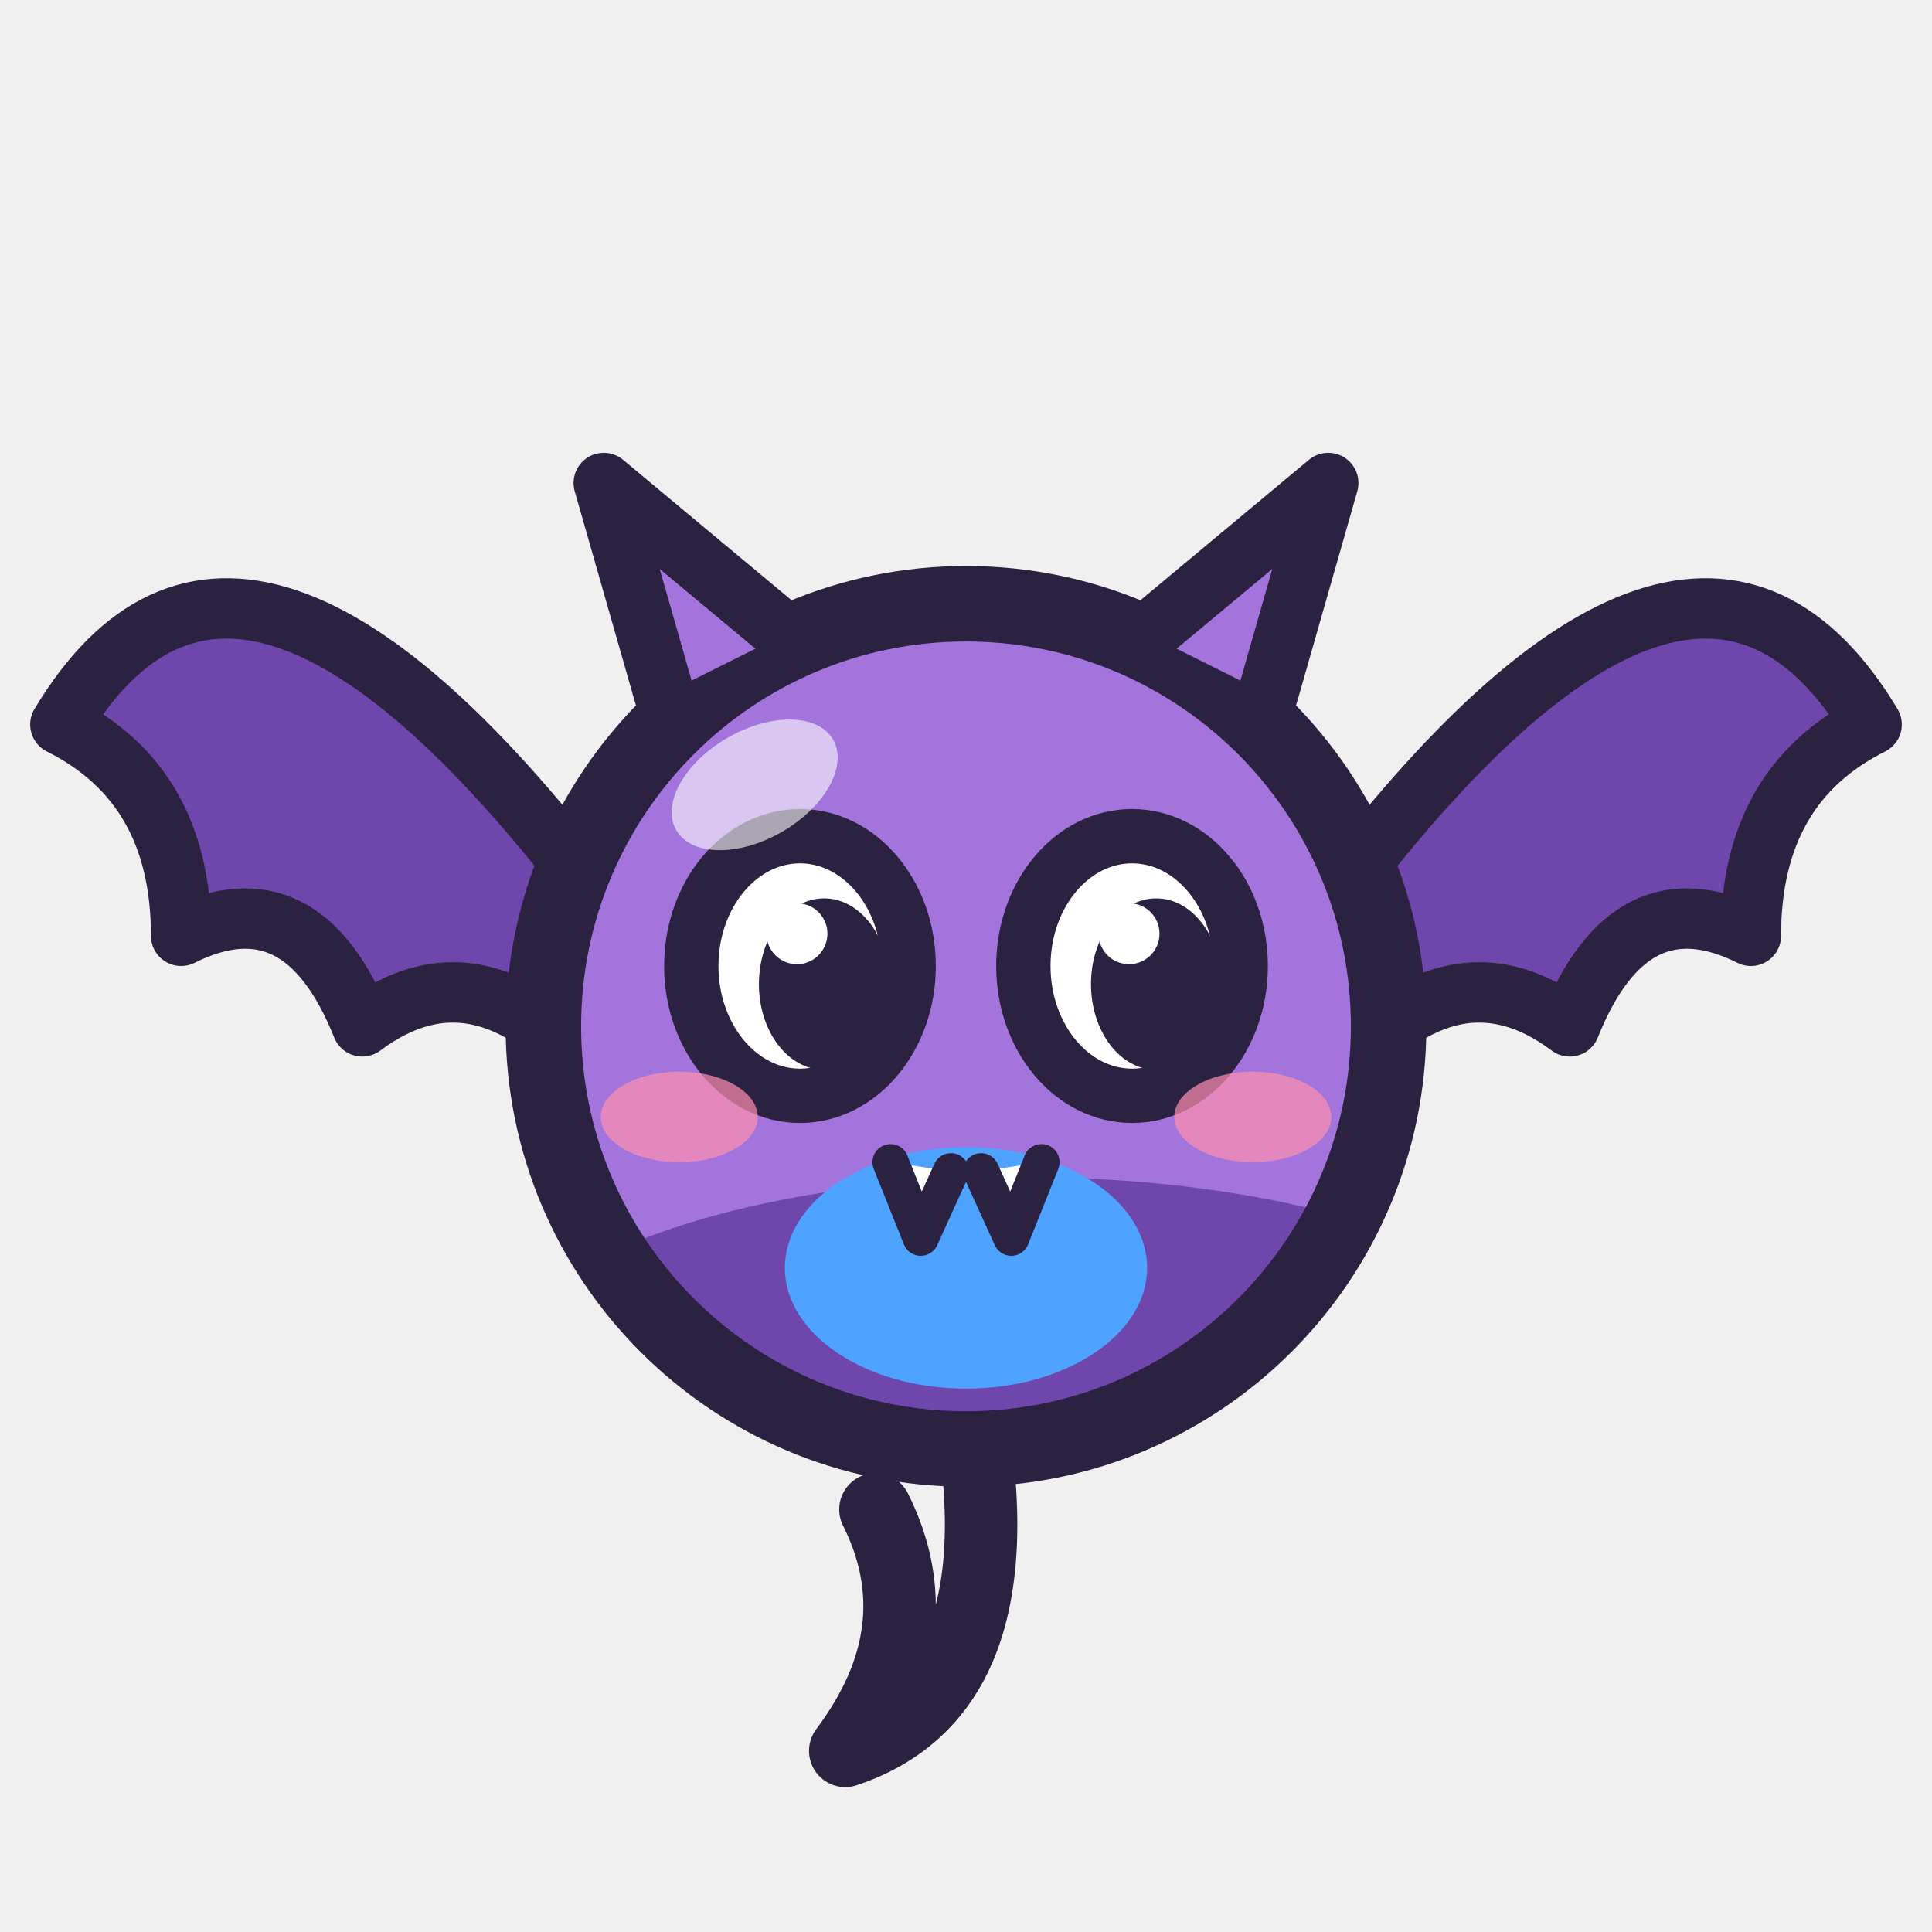
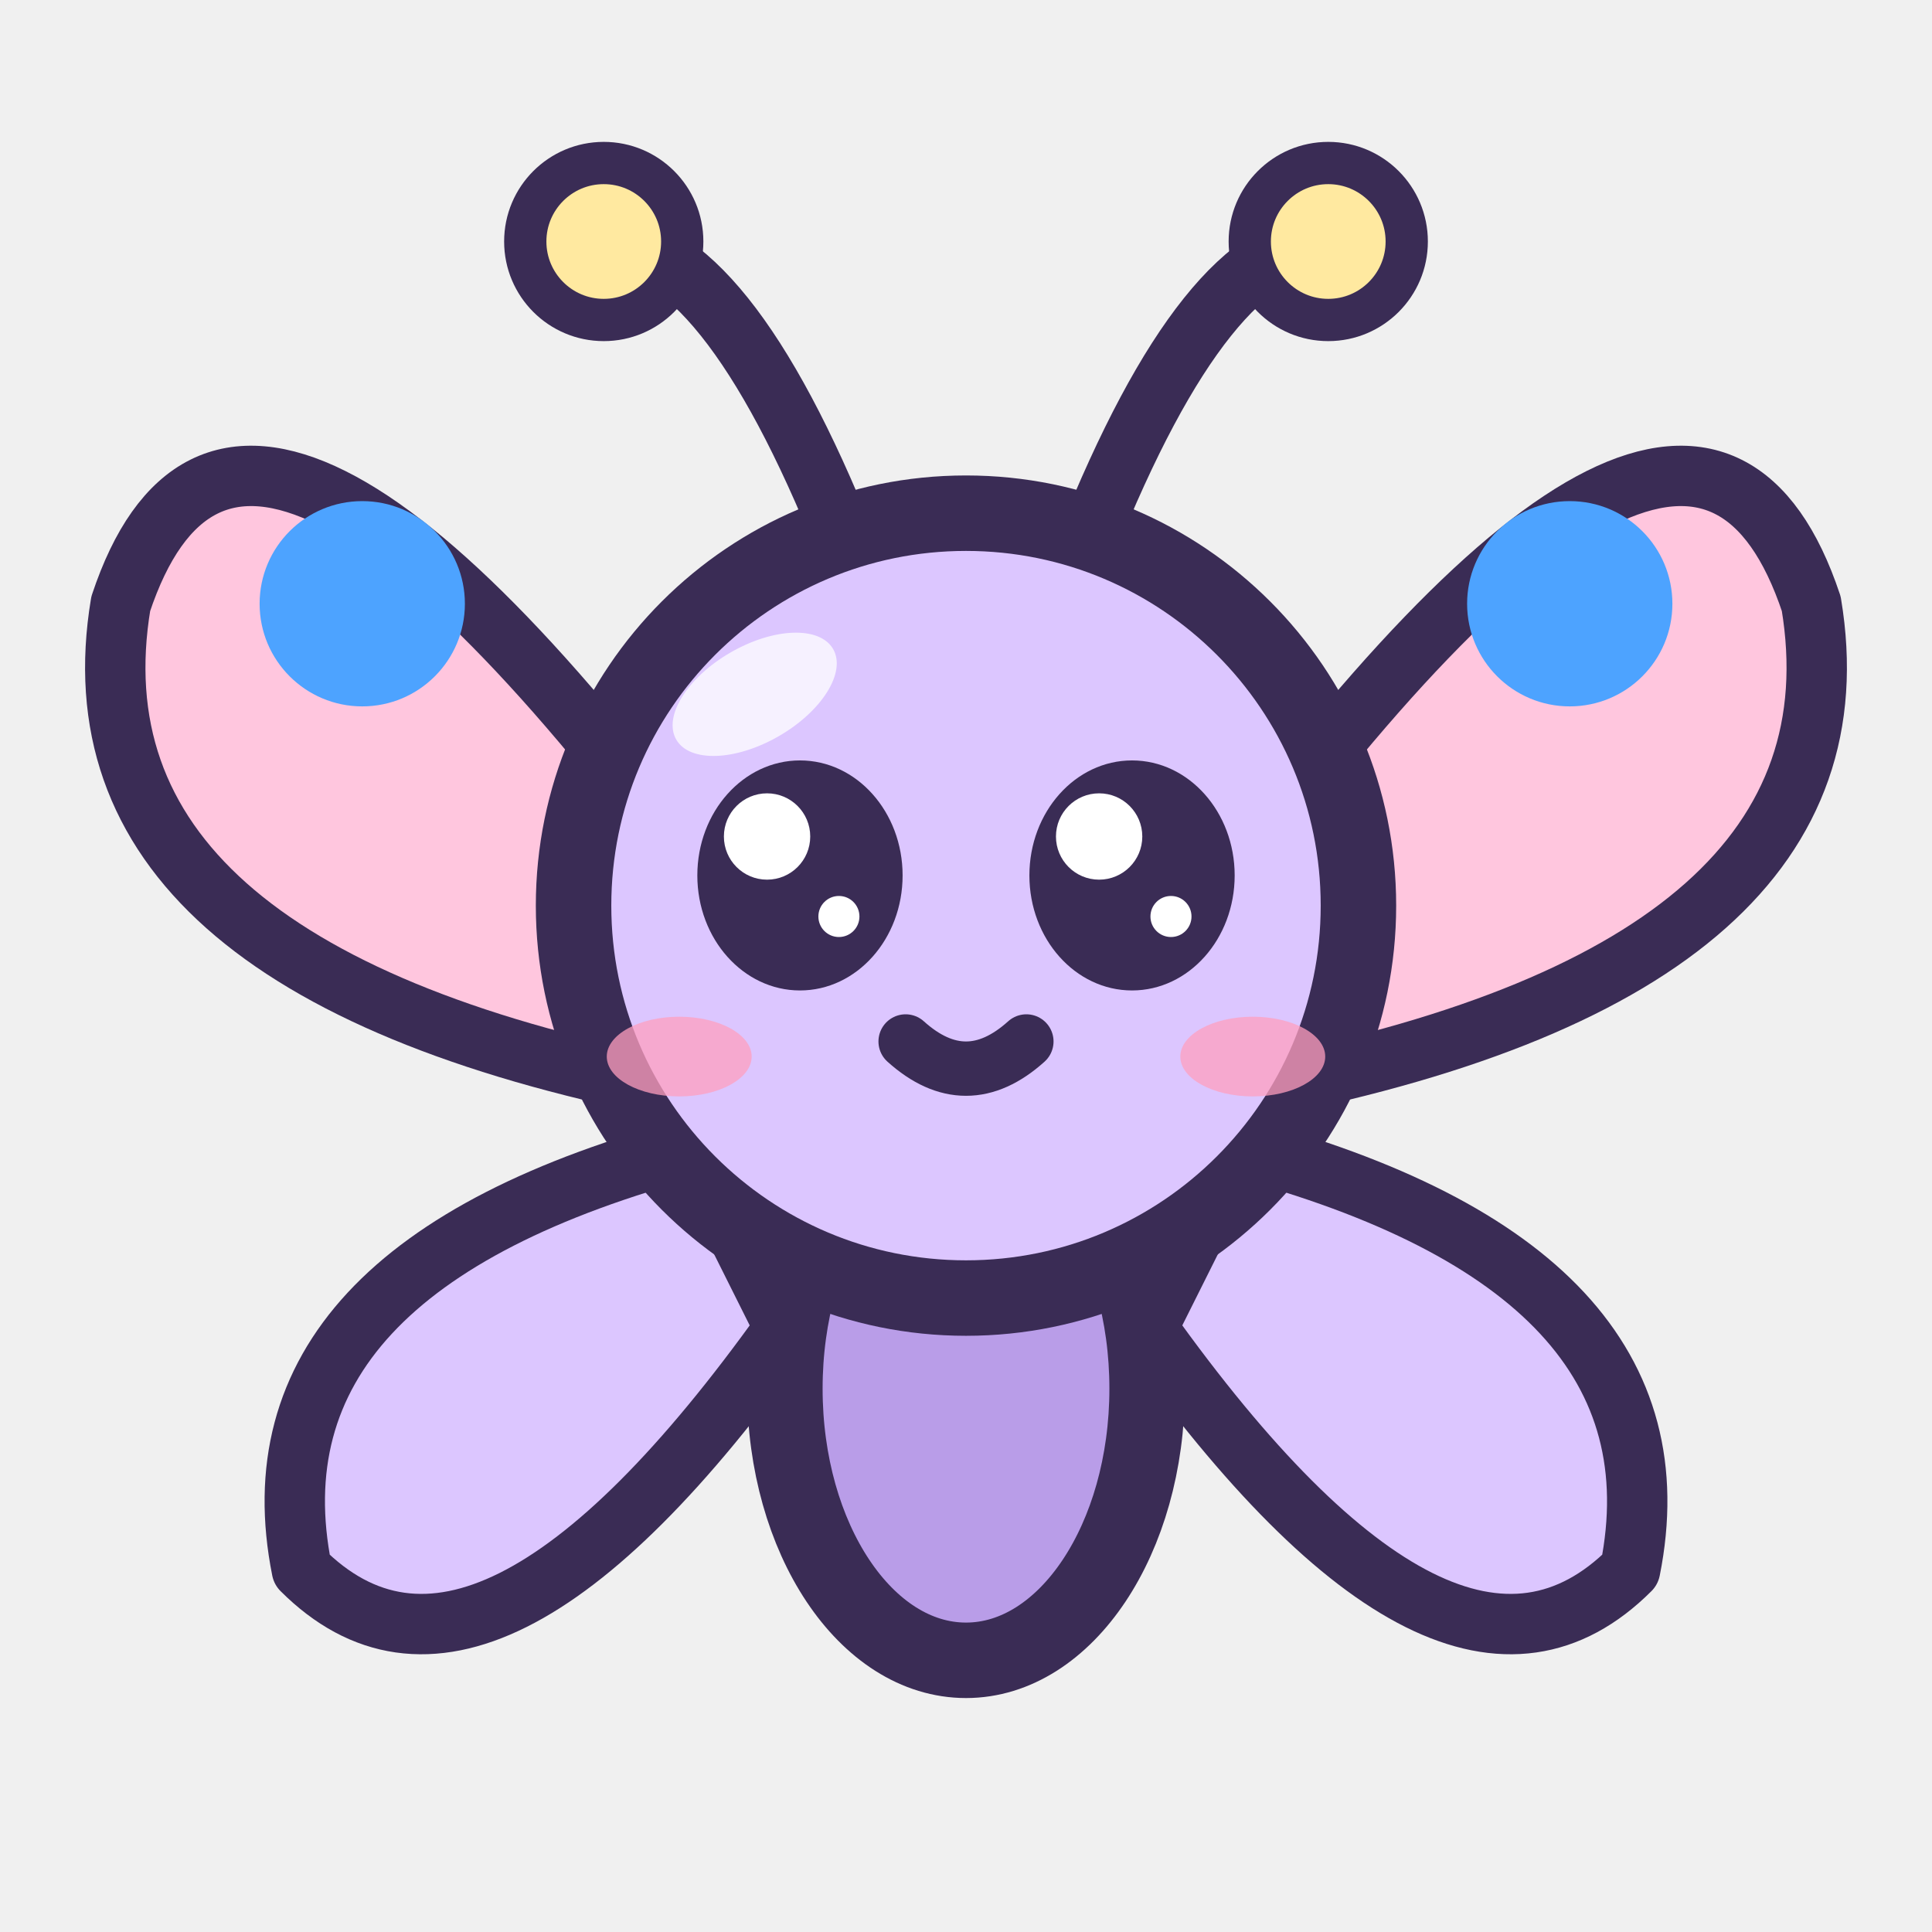
<svg xmlns="http://www.w3.org/2000/svg" viewBox="0 0 64 64">
-   <path d="M20 30 Q8 14 2 24 Q6 26 6 31 Q10 29 12 34 Q16 31 20 36 Z" fill="#6f46ab" stroke="#2b2140" stroke-width="2" stroke-linejoin="round" stroke-linecap="round" />
-   <path d="M44 30 Q56 14 62 24 Q58 26 58 31 Q54 29 52 34 Q48 31 44 36 Z" fill="#6f46ab" stroke="#2b2140" stroke-width="2" stroke-linejoin="round" stroke-linecap="round" />
-   <path d="M32 46 Q34 56 28 58 Q31 54 29 50" fill="none" stroke="#2b2140" stroke-width="2.4" stroke-linejoin="round" stroke-linecap="round" />
-   <defs>
-     <clipPath id="b">
-       <circle cx="32" cy="34" r="14" />
-     </clipPath>
-   </defs>
-   <circle cx="32" cy="34" r="14" fill="#a374db" />
-   <ellipse cx="34" cy="46" rx="18" ry="7" fill="#6f46ab" clip-path="url(#b)" />
-   <ellipse cx="32" cy="42" rx="6" ry="4" fill="#4da3ff" clip-path="url(#b)" />
-   <circle cx="32" cy="34" r="14" fill="none" stroke="#2b2140" stroke-width="2.5" stroke-linejoin="round" stroke-linecap="round" />
-   <path d="M22 23 L20 16 L26 21 M42 23 L44 16 L38 21" fill="#a374db" stroke="#2b2140" stroke-width="2" stroke-linejoin="round" stroke-linecap="round" />
-   <ellipse cx="26.5" cy="32" rx="3.6" ry="4.3" fill="#fff" stroke="#2b2140" stroke-width="1.8" stroke-linejoin="round" stroke-linecap="round" />
-   <ellipse cx="27.3" cy="32.6" rx="2.16" ry="2.84" fill="#2b2140" />
-   <circle cx="26.40" cy="30.93" r="1.01" fill="#fff" />
-   <ellipse cx="37.5" cy="32" rx="3.6" ry="4.3" fill="#fff" stroke="#2b2140" stroke-width="1.8" stroke-linejoin="round" stroke-linecap="round" />
-   <ellipse cx="38.3" cy="32.6" rx="2.16" ry="2.84" fill="#2b2140" />
-   <circle cx="37.40" cy="30.93" r="1.01" fill="#fff" />
-   <path d="M29.5 38.5 L30.5 41 L31.5 38.8 M32.5 38.8 L33.5 41 L34.5 38.5" fill="#fff" stroke="#2b2140" stroke-width="1.2" stroke-linejoin="round" stroke-linecap="round" />
-   <ellipse cx="22.5" cy="37" rx="2.6" ry="1.5" fill="#ff8fb1" opacity="0.7" />
-   <ellipse cx="41.5" cy="37" rx="2.6" ry="1.5" fill="#ff8fb1" opacity="0.7" />
-   <ellipse cx="25" cy="26" rx="3" ry="1.8" fill="#fff" opacity="0.6" transform="rotate(-30 25 26)" />
+   <path d="M24 30 Q8 8 4 20 Q2 32 22 36 Z" fill="#ffc6de" stroke="#3a2c55" stroke-width="2" stroke-linejoin="round" stroke-linecap="round" />
+   <path d="M40 30 Q56 8 60 20 Q62 32 42 36 Z" fill="#ffc6de" stroke="#3a2c55" stroke-width="2" stroke-linejoin="round" stroke-linecap="round" />
+   <path d="M23 38 Q8 42 10 52 Q16 58 26 44 Z" fill="#dcc6ff" stroke="#3a2c55" stroke-width="2" stroke-linejoin="round" stroke-linecap="round" />
+   <path d="M41 38 Q56 42 54 52 Q48 58 38 44 Z" fill="#dcc6ff" stroke="#3a2c55" stroke-width="2" stroke-linejoin="round" stroke-linecap="round" />
+   <circle cx="12" cy="20" r="3.4" fill="#4da3ff" />
+   <circle cx="52" cy="20" r="3.4" fill="#4da3ff" />
+   <path d="M28 18 Q24 8 20 8" fill="none" stroke="#3a2c55" stroke-width="2" stroke-linejoin="round" stroke-linecap="round" />
+   <circle cx="20" cy="8" r="2.6" fill="#ffe9a0" stroke="#3a2c55" stroke-width="1.4" stroke-linejoin="round" stroke-linecap="round" />
+   <path d="M36 18 Q40 8 44 8" fill="none" stroke="#3a2c55" stroke-width="2" stroke-linejoin="round" stroke-linecap="round" />
+   <circle cx="44" cy="8" r="2.6" fill="#ffe9a0" stroke="#3a2c55" stroke-width="1.4" stroke-linejoin="round" stroke-linecap="round" />
+   <ellipse cx="32" cy="46" rx="6" ry="9" fill="#b99de8" stroke="#3a2c55" stroke-width="2.5" stroke-linejoin="round" stroke-linecap="round" />
+   <circle cx="32" cy="30" r="13" fill="#dcc6ff" stroke="#3a2c55" stroke-width="2.5" stroke-linejoin="round" stroke-linecap="round" />
+   <ellipse cx="26.5" cy="29" rx="3.4" ry="3.81" fill="#3a2c55" />
+   <circle cx="25.41" cy="27.71" r="1.43" fill="#fff" />
+   <circle cx="27.79" cy="30.36" r="0.68" fill="#fff" />
+   <ellipse cx="37.5" cy="29" rx="3.4" ry="3.81" fill="#3a2c55" />
+   <circle cx="36.41" cy="27.71" r="1.43" fill="#fff" />
+   <circle cx="38.79" cy="30.36" r="0.68" fill="#fff" />
+   <ellipse cx="22.5" cy="35" rx="2.4" ry="1.32" fill="#ff9fbf" opacity="0.75" />
+   <ellipse cx="41.5" cy="35" rx="2.4" ry="1.32" fill="#ff9fbf" opacity="0.75" />
+   <path d="M30 34.5 Q32 36.3 34 34.5" fill="none" stroke="#3a2c55" stroke-width="1.8" stroke-linecap="round" />
+   <ellipse cx="25" cy="23" rx="3" ry="1.6" fill="#fff" opacity="0.75" transform="rotate(-30 25 23)" />
</svg>
